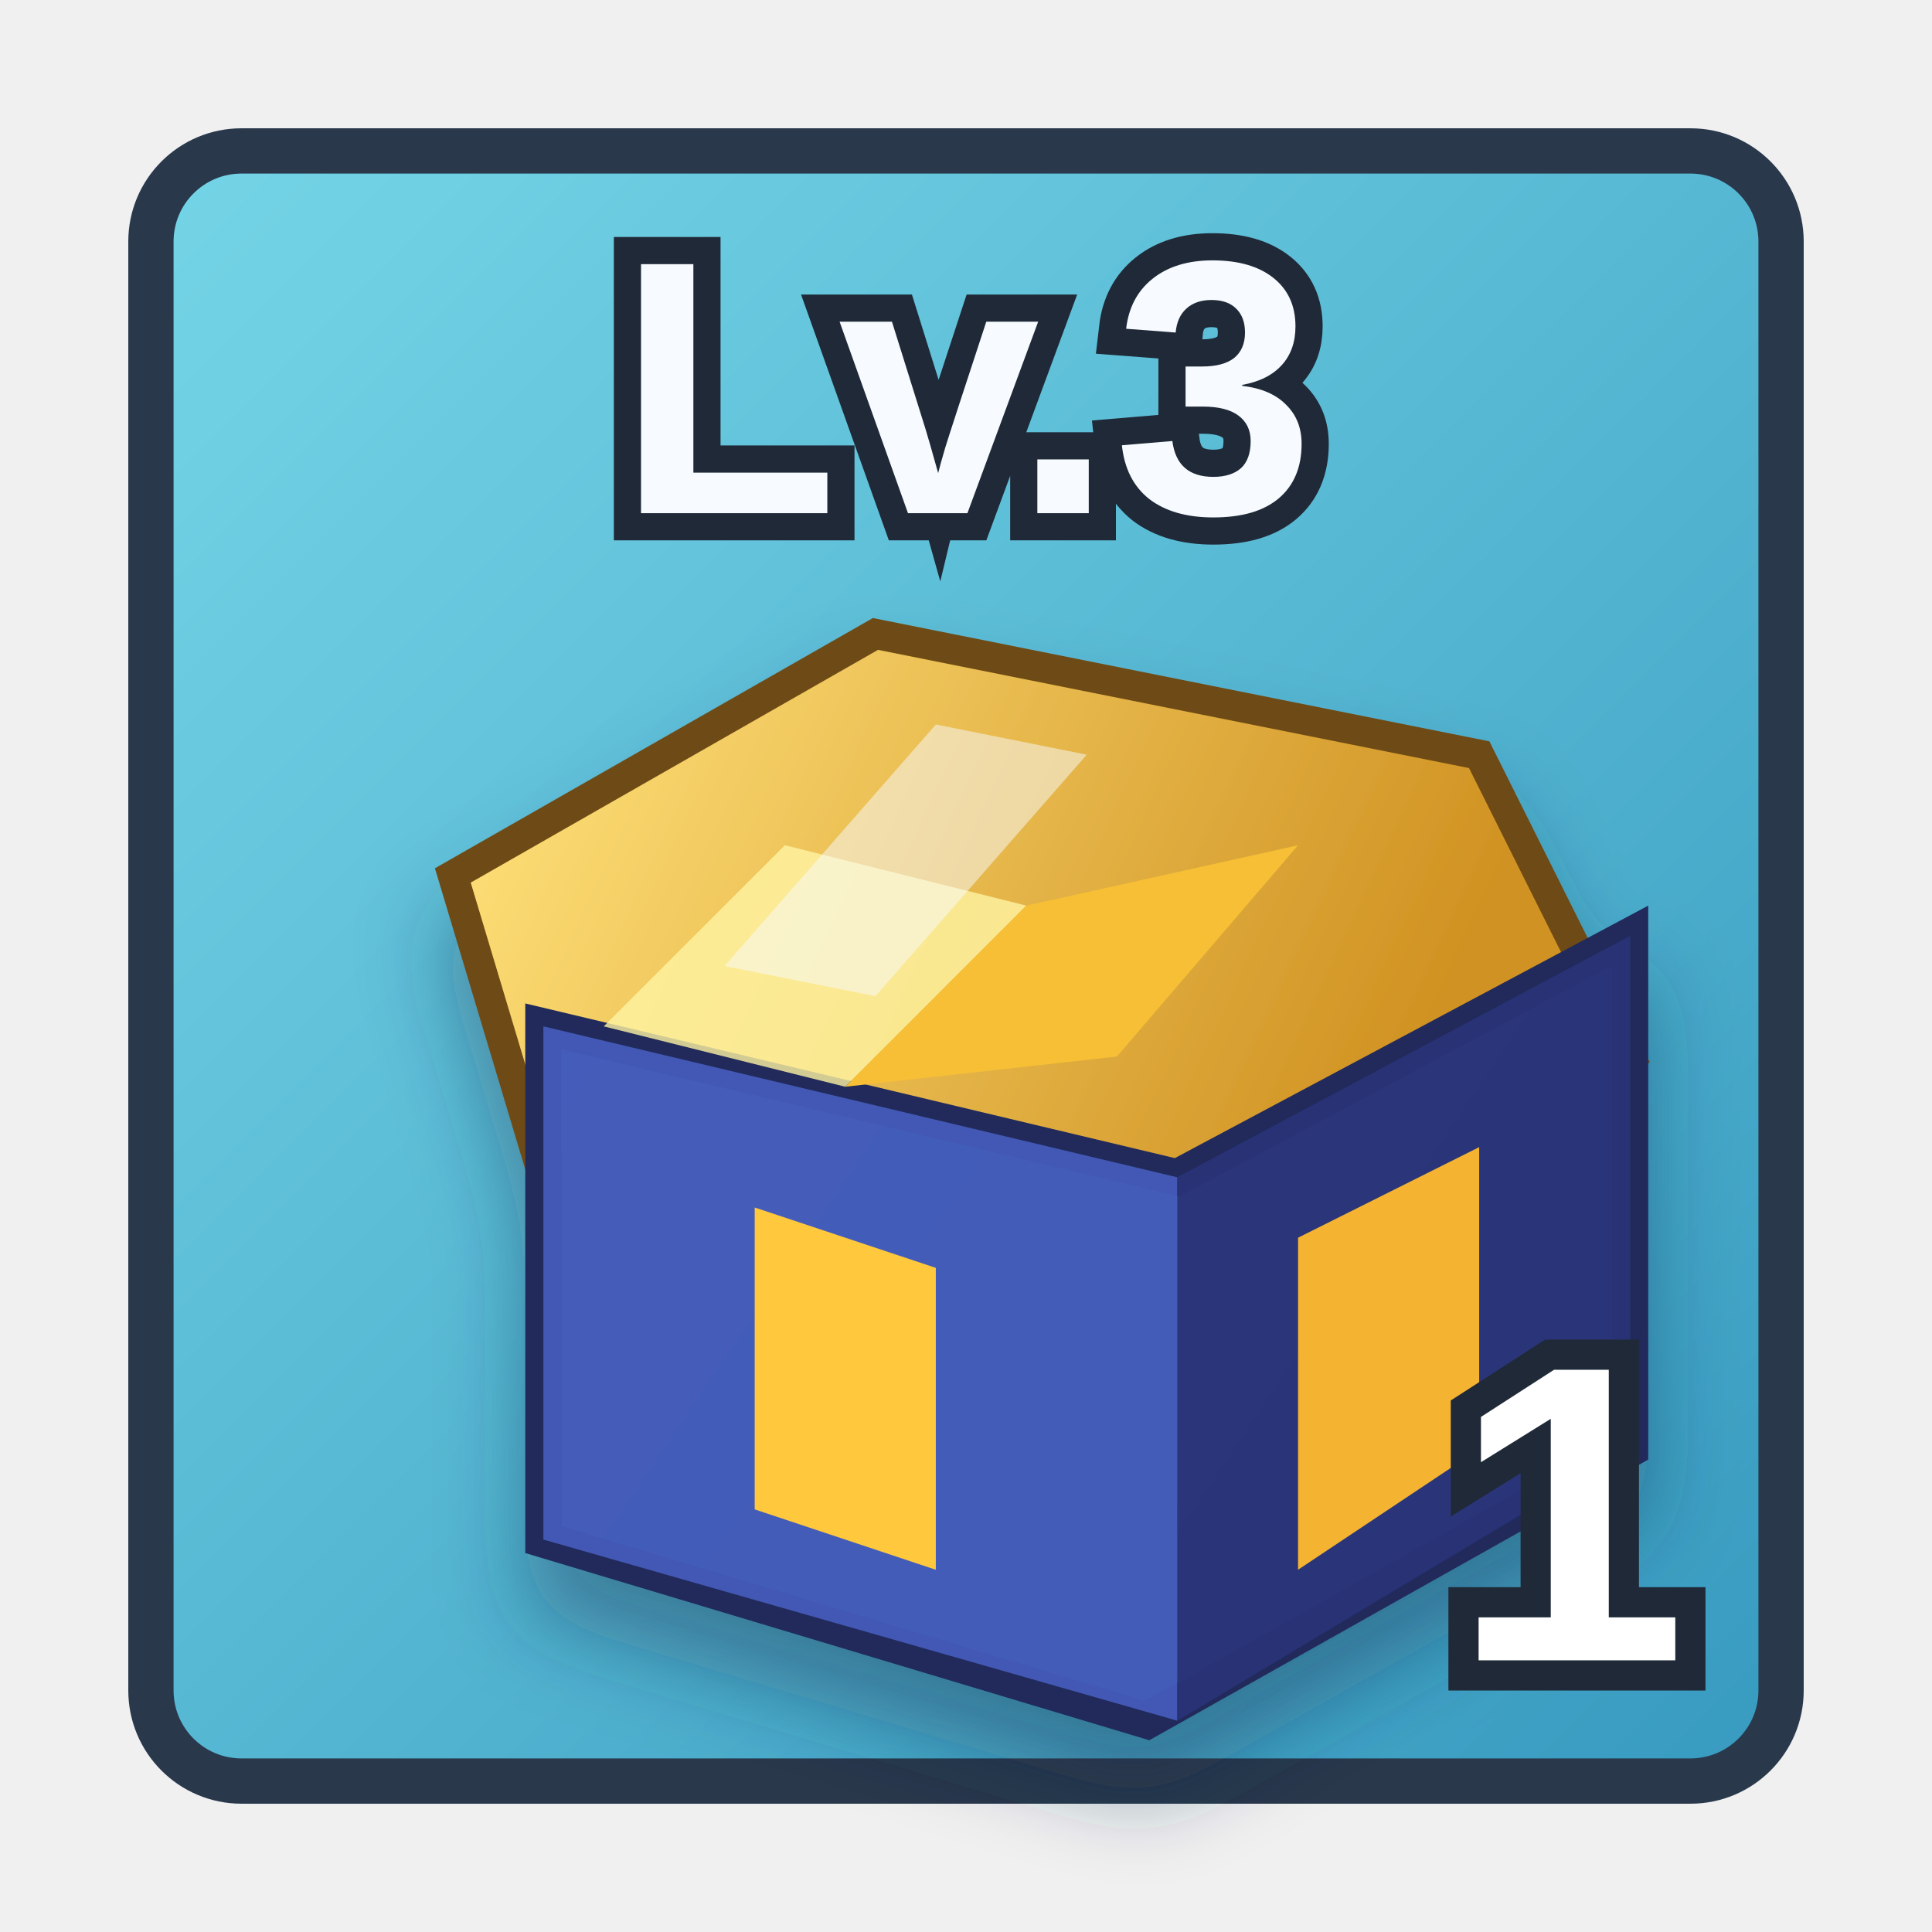
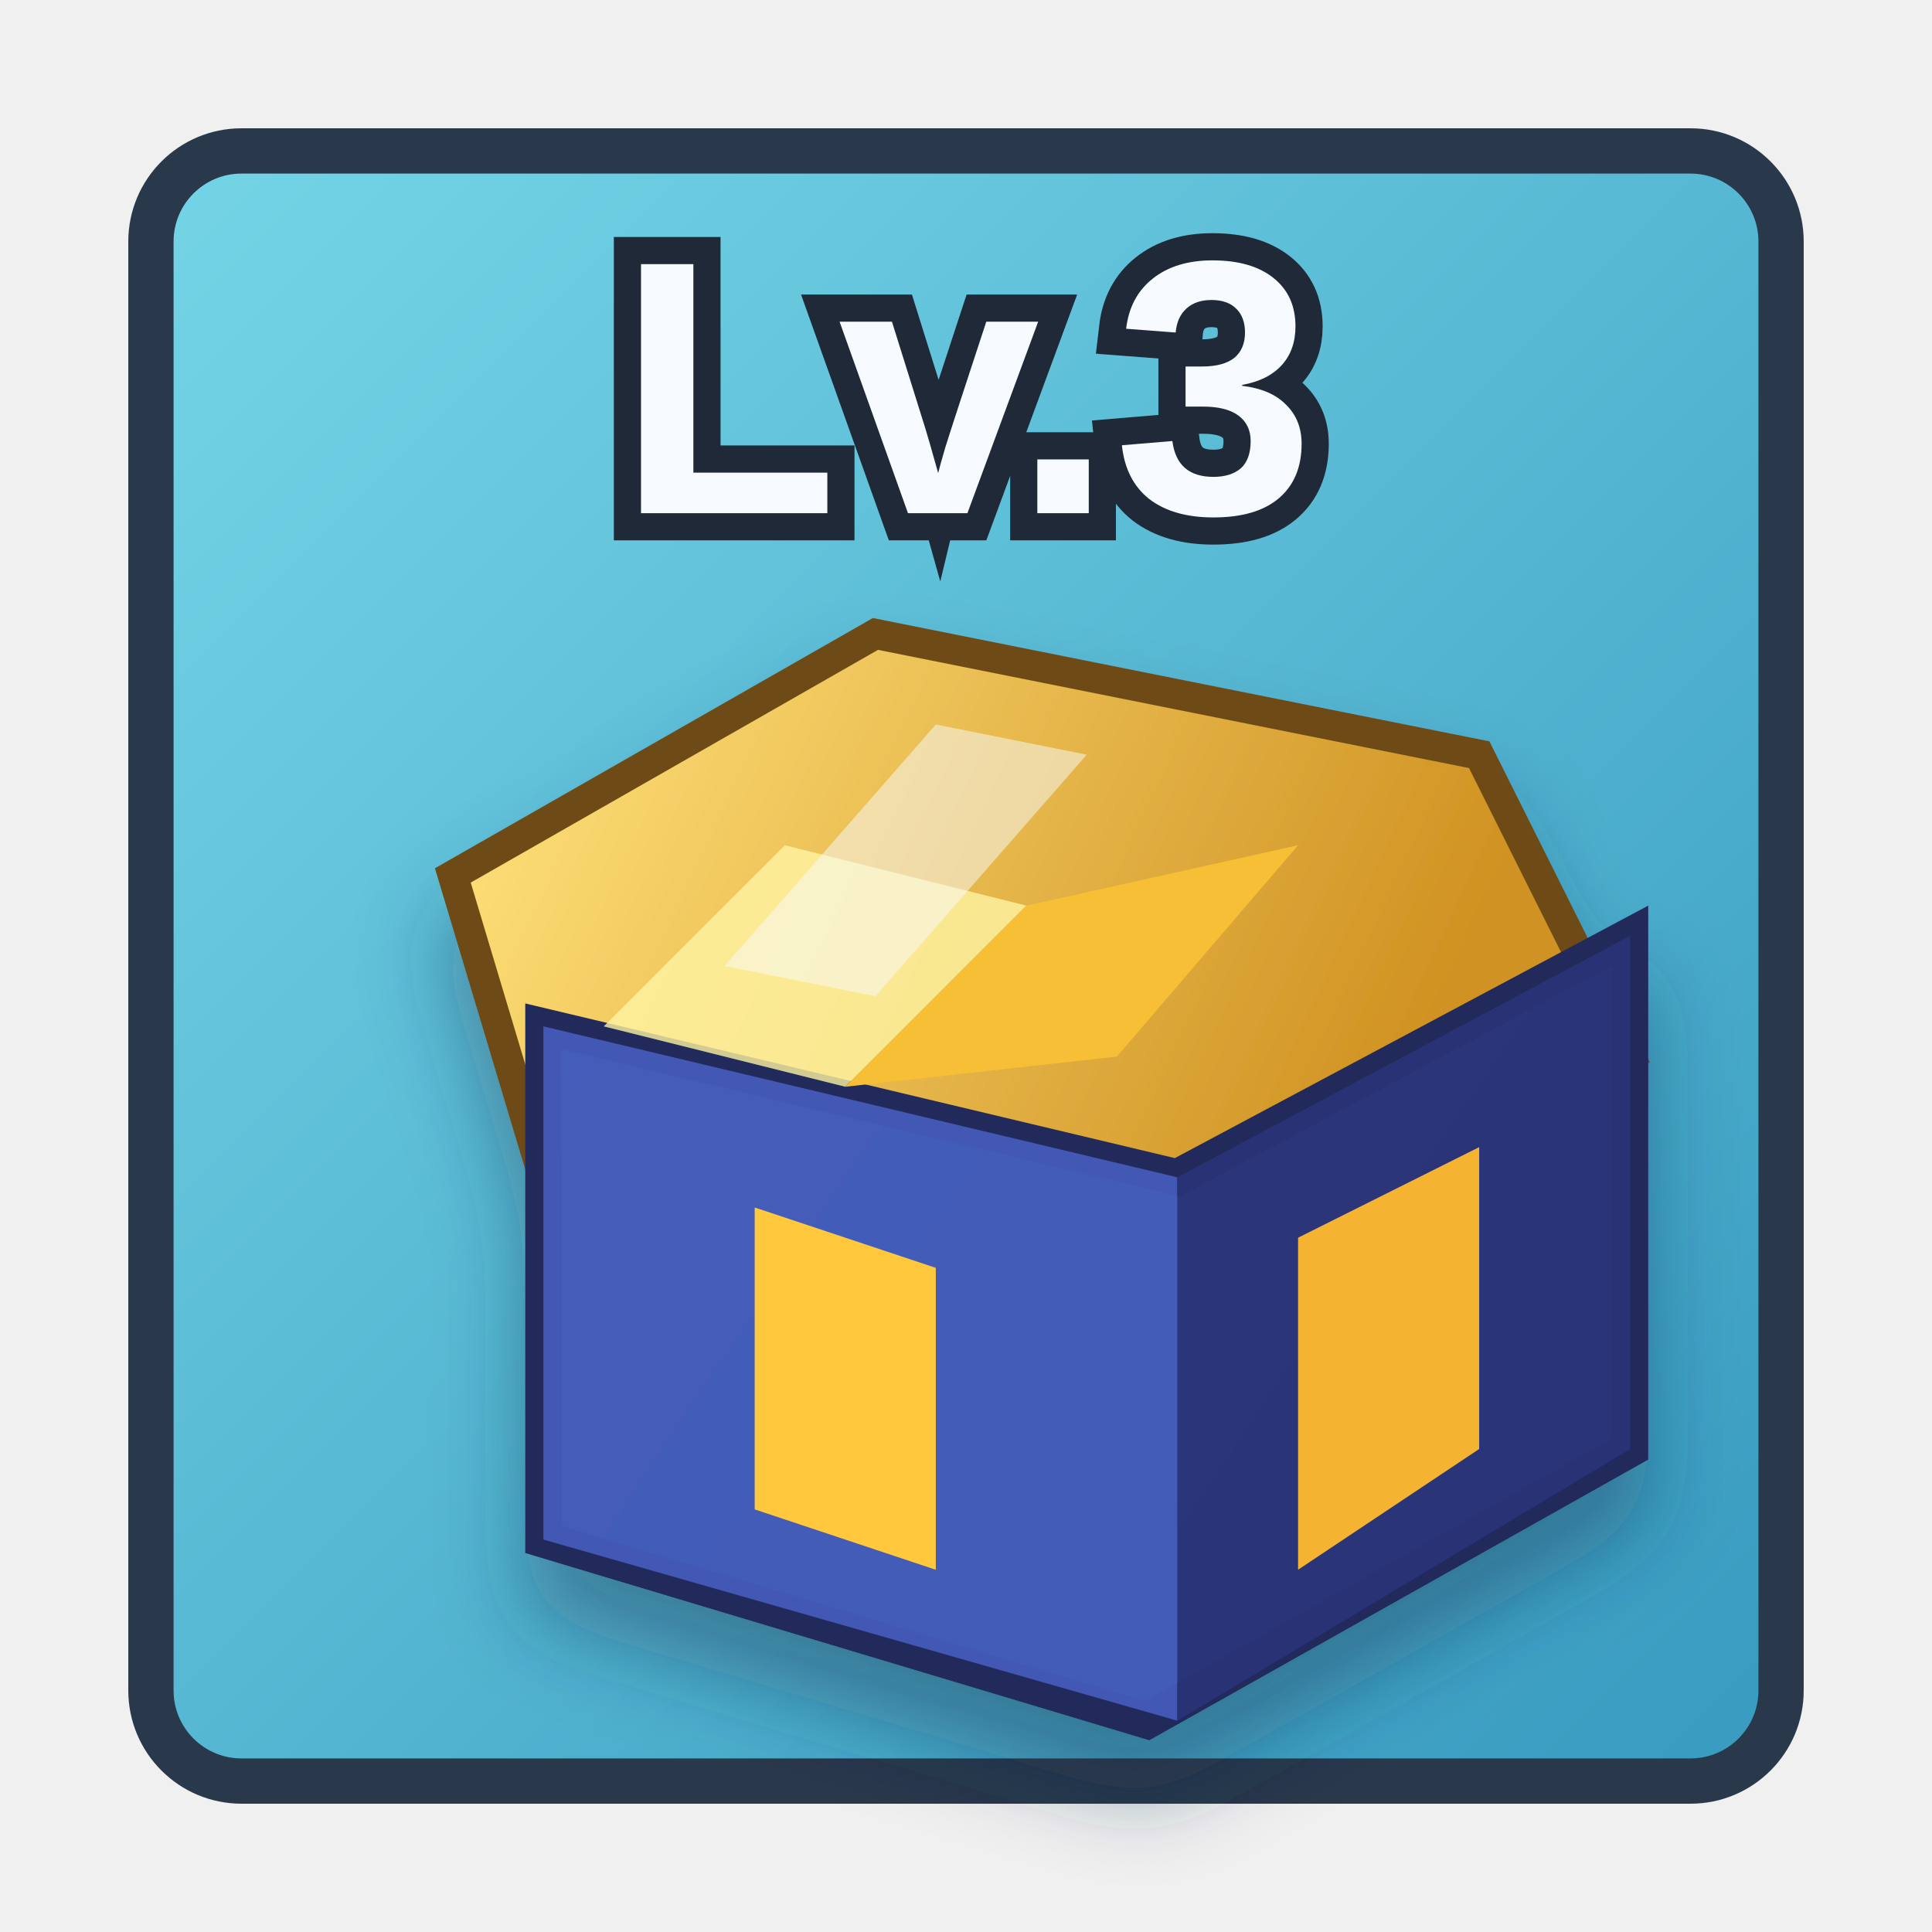
<svg xmlns="http://www.w3.org/2000/svg" viewBox="0 0 64 64">
  <defs>
    <linearGradient id="bg" x1="6" y1="6" x2="58" y2="58" gradientUnits="userSpaceOnUse">
      <stop offset="0" stop-color="#74d4e6" />
      <stop offset="1" stop-color="#389bc0" />
    </linearGradient>
    <linearGradient id="lid" x1="17" y1="21" x2="47" y2="35" gradientUnits="userSpaceOnUse">
      <stop offset="0" stop-color="#ffe17a" />
      <stop offset="1" stop-color="#d09222" />
    </linearGradient>
    <linearGradient id="box" x1="15" y1="27" x2="52" y2="52" gradientUnits="userSpaceOnUse">
      <stop offset="0" stop-color="#5b80d8" />
      <stop offset="1" stop-color="#313f8c" />
    </linearGradient>
    <filter id="shadow" x="-20%" y="-20%" width="140%" height="150%">
      <feDropShadow dx="0" dy="2" stdDeviation="1.4" flood-color="#12344f" flood-opacity=".4" />
    </filter>
  </defs>
  <rect x="5" y="5" width="54" height="54" rx="3" fill="url(#bg)" stroke="#29384b" stroke-width="1.5" />
  <text x="32" y="17" text-anchor="middle" font-family="Arial, sans-serif" font-size="12" font-weight="900" fill="#f7fbff" stroke="#1f2937" stroke-width="1.8" paint-order="stroke">Lv.3</text>
  <g filter="url(#shadow)">
    <path d="M15 29 29 21 49 25 54 35 39 44 18 39Z" fill="url(#lid)" stroke="#6e4b14" stroke-width="1" />
    <path d="M18 34 39 39 54 31 54 48 38 57 18 51Z" fill="url(#box)" stroke="#202b5c" stroke-width="1.2" />
    <path d="M18 34 39 39 39 57 18 51Z" fill="#435bb9" opacity=".95" />
    <path d="M39 39 54 31 54 48 39 57Z" fill="#293378" opacity=".95" />
    <path d="M26 28 34 30 28 36 20 34Z" fill="#fff4a3" opacity=".8" />
    <path d="M34 30 43 28 37 35 28 36Z" fill="#f6bf35" />
    <path d="M25 40 31 42 31 52 25 50Z" fill="#ffc83d" />
    <path d="M43 41 49 38 49 48 43 52Z" fill="#f5b332" />
    <path d="M31 24 36 25 29 33 24 32Z" fill="#f7fbff" opacity=".5" />
  </g>
-   <text x="52" y="55" text-anchor="middle" font-family="Arial, sans-serif" font-size="14" font-weight="900" fill="#ffffff" stroke="#1f2937" stroke-width="2" paint-order="stroke">1</text>
</svg>
